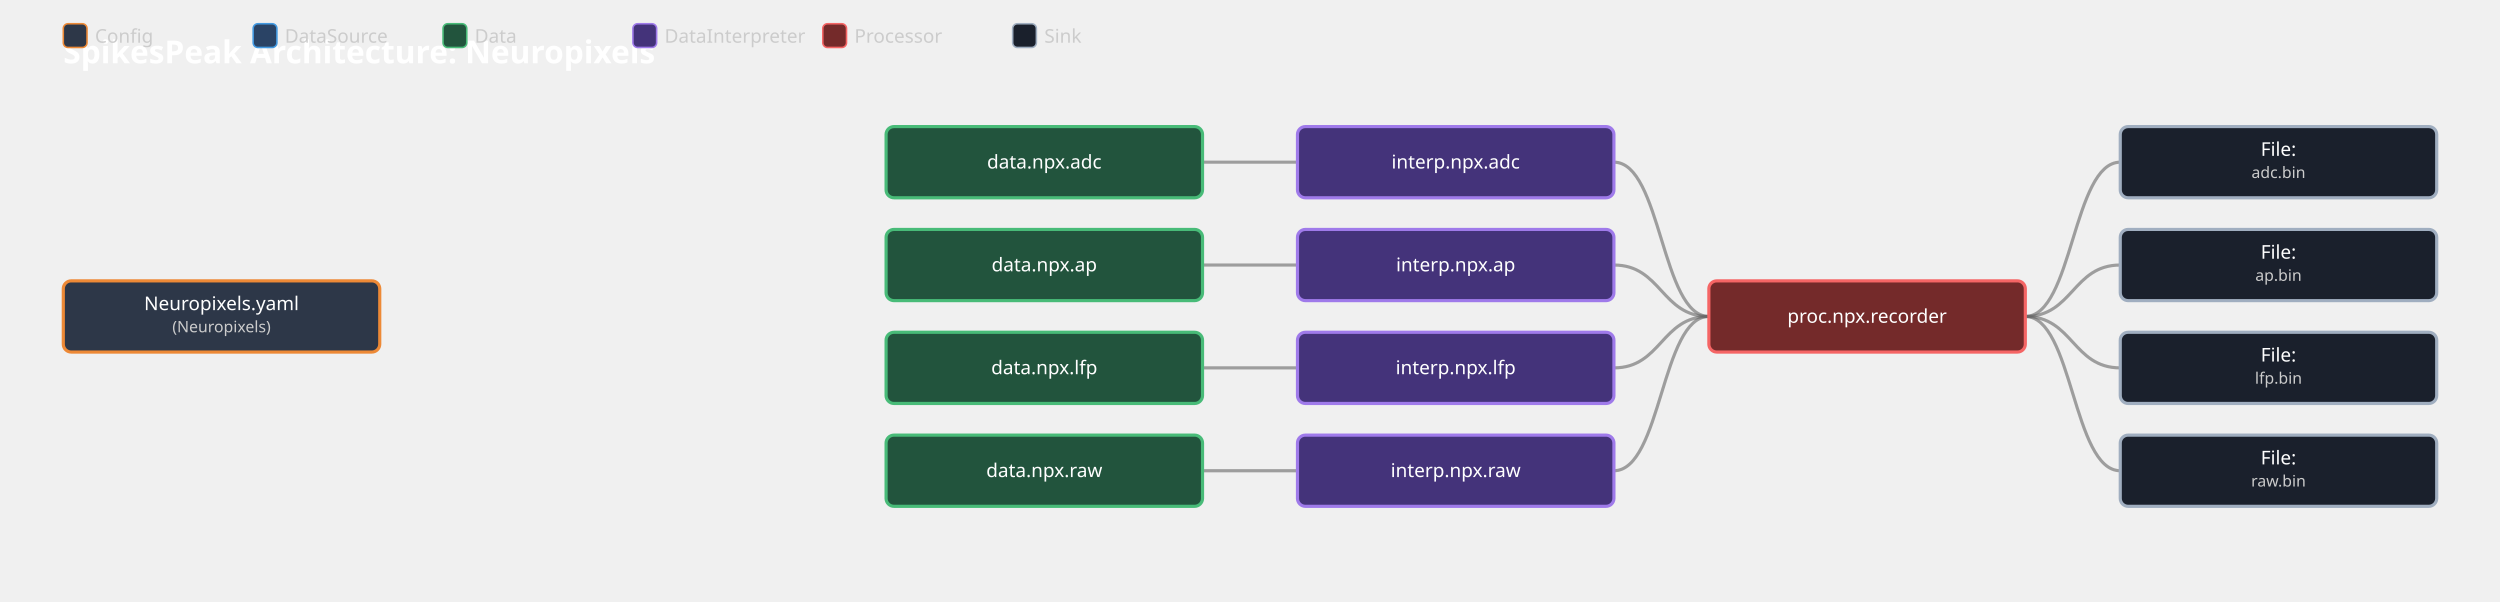
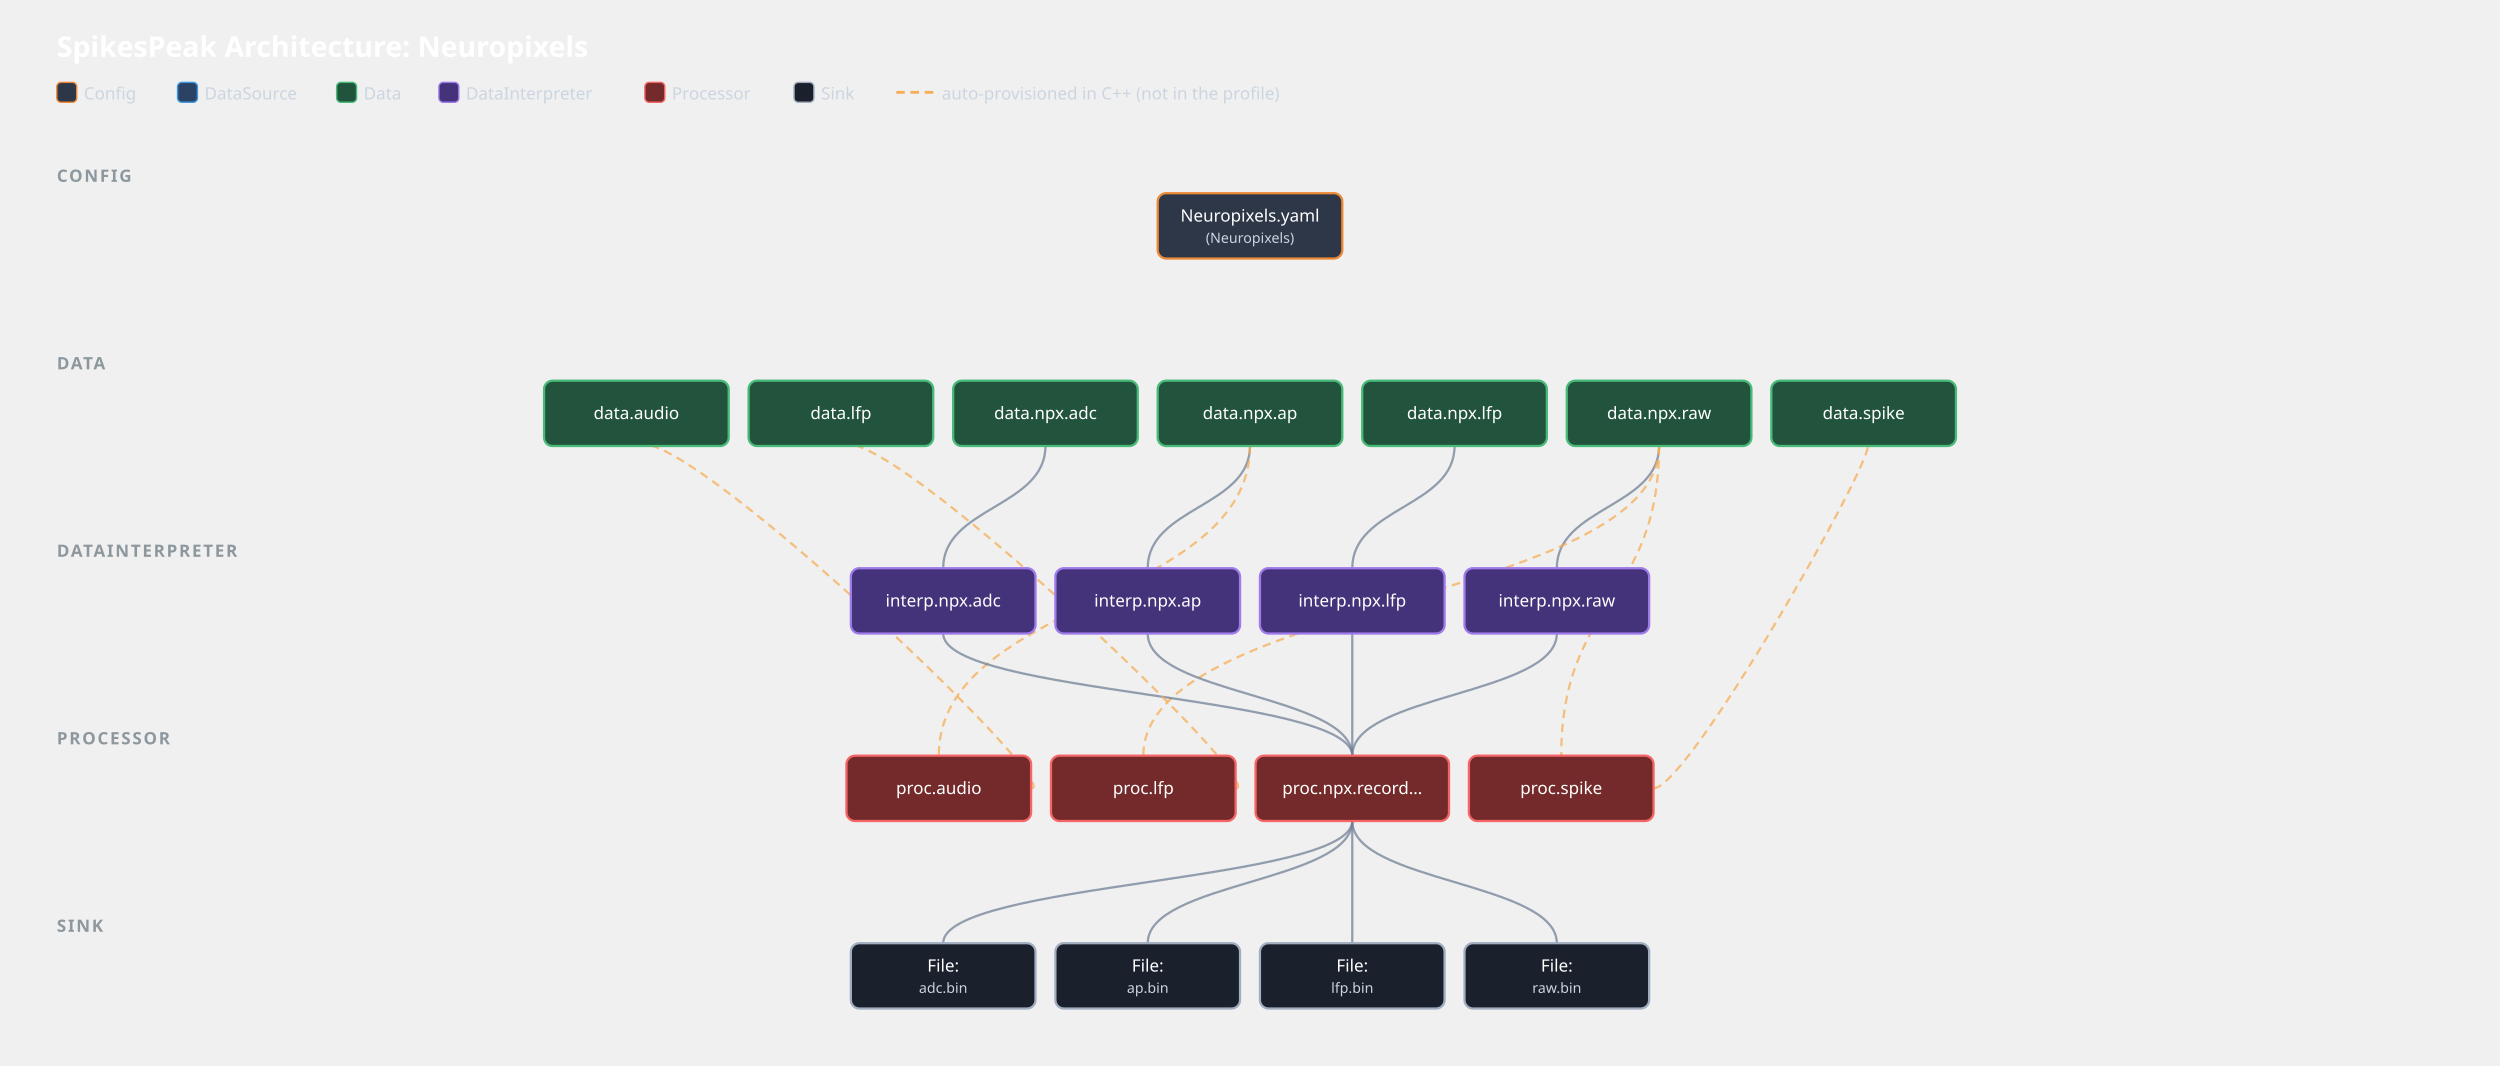
- <svg xmlns="http://www.w3.org/2000/svg" width="1580.0" height="380.0" style="background-color: #1a1a1a;">
+ <svg xmlns="http://www.w3.org/2000/svg" width="1760.0" height="750.0" viewBox="0 0 1760.0 750.0" preserveAspectRatio="xMidYMin meet" style="background-color: #1a1a1a; max-width: 100%; height: auto;">
  <text x="40" y="40" fill="#fff" font-family="sans-serif" font-size="20" font-weight="bold">SpikesPeak Architecture: Neuropixels</text>
  <g id="legend">
-     <rect x="40" y="15" width="15" height="15" rx="3" fill="#2d3748" stroke="#ed8936" stroke-width="1" />
-     <text x="60" y="27" fill="#ccc" font-family="sans-serif" font-size="12">Config</text>
-     <rect x="160" y="15" width="15" height="15" rx="3" fill="#2a4365" stroke="#4299e1" stroke-width="1" />
-     <text x="180" y="27" fill="#ccc" font-family="sans-serif" font-size="12">DataSource</text>
-     <rect x="280" y="15" width="15" height="15" rx="3" fill="#22543d" stroke="#48bb78" stroke-width="1" />
-     <text x="300" y="27" fill="#ccc" font-family="sans-serif" font-size="12">Data</text>
-     <rect x="400" y="15" width="15" height="15" rx="3" fill="#44337a" stroke="#9f7aea" stroke-width="1" />
-     <text x="420" y="27" fill="#ccc" font-family="sans-serif" font-size="12">DataInterpreter</text>
-     <rect x="520" y="15" width="15" height="15" rx="3" fill="#742a2a" stroke="#f56565" stroke-width="1" />
-     <text x="540" y="27" fill="#ccc" font-family="sans-serif" font-size="12">Processor</text>
-     <rect x="640" y="15" width="15" height="15" rx="3" fill="#1a202c" stroke="#a0aec0" stroke-width="1" />
-     <text x="660" y="27" fill="#ccc" font-family="sans-serif" font-size="12">Sink</text>
+     <rect x="40" y="58" width="14" height="14" rx="3" fill="#2d3748" stroke="#ed8936" stroke-width="1" />
+     <text x="59" y="70" fill="#cbd5e0" font-family="sans-serif" font-size="12">Config</text>
+     <rect x="125" y="58" width="14" height="14" rx="3" fill="#2a4365" stroke="#4299e1" stroke-width="1" />
+     <text x="144" y="70" fill="#cbd5e0" font-family="sans-serif" font-size="12">DataSource</text>
+     <rect x="237" y="58" width="14" height="14" rx="3" fill="#22543d" stroke="#48bb78" stroke-width="1" />
+     <text x="256" y="70" fill="#cbd5e0" font-family="sans-serif" font-size="12">Data</text>
+     <rect x="309" y="58" width="14" height="14" rx="3" fill="#44337a" stroke="#9f7aea" stroke-width="1" />
+     <text x="328" y="70" fill="#cbd5e0" font-family="sans-serif" font-size="12">DataInterpreter</text>
+     <rect x="454" y="58" width="14" height="14" rx="3" fill="#742a2a" stroke="#f56565" stroke-width="1" />
+     <text x="473" y="70" fill="#cbd5e0" font-family="sans-serif" font-size="12">Processor</text>
+     <rect x="559" y="58" width="14" height="14" rx="3" fill="#1a202c" stroke="#a0aec0" stroke-width="1" />
+     <text x="578" y="70" fill="#cbd5e0" font-family="sans-serif" font-size="12">Sink</text>
+     <path d="M 631 65 l 26 0" stroke="#f6ad55" stroke-width="2" stroke-dasharray="6 4" />
+     <text x="663" y="70" fill="#cbd5e0" font-family="sans-serif" font-size="12">auto-provisioned in C++ (not in the profile)</text>
  </g>
  <g id="edges">
-     <path d="M 760.0 102.5 C 790.0 102.5, 790.0 102.5, 820.0 102.5" fill="none" stroke="#666" stroke-width="2" opacity="0.6" />
-     <path d="M 760.0 167.5 C 790.0 167.5, 790.0 167.5, 820.0 167.5" fill="none" stroke="#666" stroke-width="2" opacity="0.6" />
-     <path d="M 760.0 232.5 C 790.0 232.5, 790.0 232.5, 820.0 232.5" fill="none" stroke="#666" stroke-width="2" opacity="0.6" />
-     <path d="M 760.0 297.5 C 790.0 297.5, 790.0 297.5, 820.0 297.5" fill="none" stroke="#666" stroke-width="2" opacity="0.6" />
-     <path d="M 1020.0 102.5 C 1050.0 102.5, 1050.0 200.0, 1080.0 200.0" fill="none" stroke="#666" stroke-width="2" opacity="0.6" />
-     <path d="M 1020.0 167.5 C 1050.0 167.5, 1050.0 200.0, 1080.0 200.0" fill="none" stroke="#666" stroke-width="2" opacity="0.6" />
-     <path d="M 1020.0 232.5 C 1050.0 232.5, 1050.0 200.0, 1080.0 200.0" fill="none" stroke="#666" stroke-width="2" opacity="0.6" />
-     <path d="M 1020.0 297.5 C 1050.0 297.5, 1050.0 200.0, 1080.0 200.0" fill="none" stroke="#666" stroke-width="2" opacity="0.6" />
-     <path d="M 1280.0 200.0 C 1310.0 200.0, 1310.0 102.5, 1340.0 102.5" fill="none" stroke="#666" stroke-width="2" opacity="0.6" />
-     <path d="M 1280.0 200.0 C 1310.0 200.0, 1310.0 167.5, 1340.0 167.5" fill="none" stroke="#666" stroke-width="2" opacity="0.6" />
-     <path d="M 1280.0 200.0 C 1310.0 200.0, 1310.0 232.5, 1340.0 232.5" fill="none" stroke="#666" stroke-width="2" opacity="0.6" />
-     <path d="M 1280.0 200.0 C 1310.0 200.0, 1310.0 297.5, 1340.0 297.5" fill="none" stroke="#666" stroke-width="2" opacity="0.6" />
+     <path d="M 736.0 314.0 C 736.0 357.0, 664.0 357.0, 664.0 400.0" fill="none" stroke="#718096" stroke-width="1.6" opacity="0.75" />
+     <path d="M 880.0 314.0 C 880.0 357.0, 808.0 357.0, 808.0 400.0" fill="none" stroke="#718096" stroke-width="1.6" opacity="0.75" />
+     <path d="M 880.0 314.0 C 880.0 423.0, 660.9 423.0, 660.9 532.0" fill="none" stroke="#f6ad55" stroke-width="1.6" opacity="0.75" stroke-dasharray="6 4" />
+     <path d="M 1024.0 314.0 C 1024.0 357.0, 952.0 357.0, 952.0 400.0" fill="none" stroke="#718096" stroke-width="1.6" opacity="0.75" />
+     <path d="M 1168.0 314.0 C 1168.0 357.0, 1096.0 357.0, 1096.0 400.0" fill="none" stroke="#718096" stroke-width="1.6" opacity="0.75" />
+     <path d="M 1168.0 314.0 C 1168.0 423.0, 804.9 423.0, 804.9 532.0" fill="none" stroke="#f6ad55" stroke-width="1.6" opacity="0.75" stroke-dasharray="6 4" />
+     <path d="M 1168.0 314.0 C 1168.0 423.0, 1099.1 423.0, 1099.1 532.0" fill="none" stroke="#f6ad55" stroke-width="1.6" opacity="0.75" stroke-dasharray="6 4" />
+     <path d="M 664.0 446.0 C 664.0 489.0, 952.0 489.0, 952.0 532.0" fill="none" stroke="#718096" stroke-width="1.6" opacity="0.75" />
+     <path d="M 808.0 446.0 C 808.0 489.0, 952.0 489.0, 952.0 532.0" fill="none" stroke="#718096" stroke-width="1.6" opacity="0.75" />
+     <path d="M 952.0 446.0 C 952.0 489.0, 952.0 489.0, 952.0 532.0" fill="none" stroke="#718096" stroke-width="1.6" opacity="0.75" />
+     <path d="M 1096.0 446.0 C 1096.0 489.0, 952.0 489.0, 952.0 532.0" fill="none" stroke="#718096" stroke-width="1.6" opacity="0.75" />
+     <path d="M 725.9 555.0 C 751.9 555.0, 474.0 291.0, 448.0 314.0" fill="none" stroke="#f6ad55" stroke-width="1.6" opacity="0.75" stroke-dasharray="6 4" />
+     <path d="M 869.9 555.0 C 895.9 555.0, 618.0 291.0, 592.0 314.0" fill="none" stroke="#f6ad55" stroke-width="1.6" opacity="0.75" stroke-dasharray="6 4" />
+     <path d="M 952.0 578.0 C 952.0 621.0, 664.0 621.0, 664.0 664.0" fill="none" stroke="#718096" stroke-width="1.6" opacity="0.75" />
+     <path d="M 952.0 578.0 C 952.0 621.0, 808.0 621.0, 808.0 664.0" fill="none" stroke="#718096" stroke-width="1.6" opacity="0.75" />
+     <path d="M 952.0 578.0 C 952.0 621.0, 952.0 621.0, 952.0 664.0" fill="none" stroke="#718096" stroke-width="1.6" opacity="0.75" />
+     <path d="M 952.0 578.0 C 952.0 621.0, 1096.0 621.0, 1096.0 664.0" fill="none" stroke="#718096" stroke-width="1.6" opacity="0.75" />
+     <path d="M 1164.1 555.0 C 1190.1 555.0, 1338.0 291.0, 1312.0 314.0" fill="none" stroke="#f6ad55" stroke-width="1.6" opacity="0.75" stroke-dasharray="6 4" />
  </g>
  <g id="nodes">
-     <rect x="40.0" y="177.5" width="200" height="45" rx="5" fill="#2d3748" stroke="#ed8936" stroke-width="2" />
-     <text x="140.0" y="196.0" fill="#fff" font-family="sans-serif" font-size="12" text-anchor="middle">Neuropixels.yaml</text>
-     <text x="140.0" y="210.0" fill="#ccc" font-family="sans-serif" font-size="10" text-anchor="middle">(Neuropixels)</text>
-     <rect x="560.0" y="80.0" width="200" height="45" rx="5" fill="#22543d" stroke="#48bb78" stroke-width="2" />
-     <text x="660.0" y="106.5" fill="#fff" font-family="sans-serif" font-size="12" text-anchor="middle">data.npx.adc</text>
-     <rect x="560.0" y="145.0" width="200" height="45" rx="5" fill="#22543d" stroke="#48bb78" stroke-width="2" />
-     <text x="660.0" y="171.5" fill="#fff" font-family="sans-serif" font-size="12" text-anchor="middle">data.npx.ap</text>
-     <rect x="560.0" y="210.0" width="200" height="45" rx="5" fill="#22543d" stroke="#48bb78" stroke-width="2" />
-     <text x="660.0" y="236.5" fill="#fff" font-family="sans-serif" font-size="12" text-anchor="middle">data.npx.lfp</text>
-     <rect x="560.0" y="275.0" width="200" height="45" rx="5" fill="#22543d" stroke="#48bb78" stroke-width="2" />
-     <text x="660.0" y="301.5" fill="#fff" font-family="sans-serif" font-size="12" text-anchor="middle">data.npx.raw</text>
-     <rect x="820.0" y="80.0" width="200" height="45" rx="5" fill="#44337a" stroke="#9f7aea" stroke-width="2" />
-     <text x="920.0" y="106.5" fill="#fff" font-family="sans-serif" font-size="12" text-anchor="middle">interp.npx.adc</text>
-     <rect x="820.0" y="145.0" width="200" height="45" rx="5" fill="#44337a" stroke="#9f7aea" stroke-width="2" />
-     <text x="920.0" y="171.5" fill="#fff" font-family="sans-serif" font-size="12" text-anchor="middle">interp.npx.ap</text>
-     <rect x="820.0" y="210.0" width="200" height="45" rx="5" fill="#44337a" stroke="#9f7aea" stroke-width="2" />
-     <text x="920.0" y="236.5" fill="#fff" font-family="sans-serif" font-size="12" text-anchor="middle">interp.npx.lfp</text>
-     <rect x="820.0" y="275.0" width="200" height="45" rx="5" fill="#44337a" stroke="#9f7aea" stroke-width="2" />
-     <text x="920.0" y="301.5" fill="#fff" font-family="sans-serif" font-size="12" text-anchor="middle">interp.npx.raw</text>
-     <rect x="1080.0" y="177.5" width="200" height="45" rx="5" fill="#742a2a" stroke="#f56565" stroke-width="2" />
-     <text x="1180.0" y="204.0" fill="#fff" font-family="sans-serif" font-size="12" text-anchor="middle">proc.npx.recorder</text>
-     <rect x="1340.0" y="80.0" width="200" height="45" rx="5" fill="#1a202c" stroke="#a0aec0" stroke-width="2" />
-     <text x="1440.0" y="98.5" fill="#fff" font-family="sans-serif" font-size="12" text-anchor="middle">File:</text>
-     <text x="1440.0" y="112.5" fill="#ccc" font-family="sans-serif" font-size="10" text-anchor="middle">adc.bin</text>
-     <rect x="1340.0" y="145.0" width="200" height="45" rx="5" fill="#1a202c" stroke="#a0aec0" stroke-width="2" />
-     <text x="1440.0" y="163.5" fill="#fff" font-family="sans-serif" font-size="12" text-anchor="middle">File:</text>
-     <text x="1440.0" y="177.5" fill="#ccc" font-family="sans-serif" font-size="10" text-anchor="middle">ap.bin</text>
-     <rect x="1340.0" y="210.0" width="200" height="45" rx="5" fill="#1a202c" stroke="#a0aec0" stroke-width="2" />
-     <text x="1440.0" y="228.5" fill="#fff" font-family="sans-serif" font-size="12" text-anchor="middle">File:</text>
-     <text x="1440.0" y="242.5" fill="#ccc" font-family="sans-serif" font-size="10" text-anchor="middle">lfp.bin</text>
-     <rect x="1340.0" y="275.0" width="200" height="45" rx="5" fill="#1a202c" stroke="#a0aec0" stroke-width="2" />
-     <text x="1440.0" y="293.5" fill="#fff" font-family="sans-serif" font-size="12" text-anchor="middle">File:</text>
-     <text x="1440.0" y="307.5" fill="#ccc" font-family="sans-serif" font-size="10" text-anchor="middle">raw.bin</text>
+     <text x="40" y="128.0" fill="#8d979e" font-family="sans-serif" font-size="12" font-weight="bold" letter-spacing="1.2">CONFIG</text>
+     <text x="40" y="260.0" fill="#8d979e" font-family="sans-serif" font-size="12" font-weight="bold" letter-spacing="1.2">DATA</text>
+     <text x="40" y="392.0" fill="#8d979e" font-family="sans-serif" font-size="12" font-weight="bold" letter-spacing="1.2">DATAINTERPRETER</text>
+     <text x="40" y="524.0" fill="#8d979e" font-family="sans-serif" font-size="12" font-weight="bold" letter-spacing="1.2">PROCESSOR</text>
+     <text x="40" y="656.0" fill="#8d979e" font-family="sans-serif" font-size="12" font-weight="bold" letter-spacing="1.2">SINK</text>
+     <rect x="815.0" y="136.0" width="130.0" height="46" rx="6" fill="#2d3748" stroke="#ed8936" stroke-width="1.6" />
+     <text x="880.0" y="156.0" fill="#fff" font-family="sans-serif" font-size="12" text-anchor="middle">Neuropixels.yaml</text>
+     <text x="880.0" y="171.0" fill="#cbd5e0" font-family="sans-serif" font-size="10" text-anchor="middle">(Neuropixels)</text>
+     <rect x="383.0" y="268.0" width="130.0" height="46" rx="6" fill="#22543d" stroke="#48bb78" stroke-width="1.6" />
+     <text x="448.0" y="295.0" fill="#fff" font-family="sans-serif" font-size="12" text-anchor="middle">data.audio</text>
+     <rect x="527.0" y="268.0" width="130.0" height="46" rx="6" fill="#22543d" stroke="#48bb78" stroke-width="1.6" />
+     <text x="592.0" y="295.0" fill="#fff" font-family="sans-serif" font-size="12" text-anchor="middle">data.lfp</text>
+     <rect x="671.0" y="268.0" width="130.0" height="46" rx="6" fill="#22543d" stroke="#48bb78" stroke-width="1.6" />
+     <text x="736.0" y="295.0" fill="#fff" font-family="sans-serif" font-size="12" text-anchor="middle">data.npx.adc</text>
+     <rect x="815.0" y="268.0" width="130.0" height="46" rx="6" fill="#22543d" stroke="#48bb78" stroke-width="1.6" />
+     <text x="880.0" y="295.0" fill="#fff" font-family="sans-serif" font-size="12" text-anchor="middle">data.npx.ap</text>
+     <rect x="959.0" y="268.0" width="130.0" height="46" rx="6" fill="#22543d" stroke="#48bb78" stroke-width="1.6" />
+     <text x="1024.0" y="295.0" fill="#fff" font-family="sans-serif" font-size="12" text-anchor="middle">data.npx.lfp</text>
+     <rect x="1103.0" y="268.0" width="130.0" height="46" rx="6" fill="#22543d" stroke="#48bb78" stroke-width="1.6" />
+     <text x="1168.0" y="295.0" fill="#fff" font-family="sans-serif" font-size="12" text-anchor="middle">data.npx.raw</text>
+     <rect x="1247.0" y="268.0" width="130.0" height="46" rx="6" fill="#22543d" stroke="#48bb78" stroke-width="1.6" />
+     <text x="1312.0" y="295.0" fill="#fff" font-family="sans-serif" font-size="12" text-anchor="middle">data.spike</text>
+     <rect x="599.0" y="400.0" width="130.0" height="46" rx="6" fill="#44337a" stroke="#9f7aea" stroke-width="1.6" />
+     <text x="664.0" y="427.0" fill="#fff" font-family="sans-serif" font-size="12" text-anchor="middle">interp.npx.adc</text>
+     <rect x="743.0" y="400.0" width="130.0" height="46" rx="6" fill="#44337a" stroke="#9f7aea" stroke-width="1.6" />
+     <text x="808.0" y="427.0" fill="#fff" font-family="sans-serif" font-size="12" text-anchor="middle">interp.npx.ap</text>
+     <rect x="887.0" y="400.0" width="130.0" height="46" rx="6" fill="#44337a" stroke="#9f7aea" stroke-width="1.6" />
+     <text x="952.0" y="427.0" fill="#fff" font-family="sans-serif" font-size="12" text-anchor="middle">interp.npx.lfp</text>
+     <rect x="1031.0" y="400.0" width="130.0" height="46" rx="6" fill="#44337a" stroke="#9f7aea" stroke-width="1.6" />
+     <text x="1096.0" y="427.0" fill="#fff" font-family="sans-serif" font-size="12" text-anchor="middle">interp.npx.raw</text>
+     <rect x="595.9" y="532.0" width="130.0" height="46" rx="6" fill="#742a2a" stroke="#f56565" stroke-width="1.6" />
+     <text x="660.9" y="559.0" fill="#fff" font-family="sans-serif" font-size="12" text-anchor="middle">proc.audio</text>
+     <rect x="739.9" y="532.0" width="130.0" height="46" rx="6" fill="#742a2a" stroke="#f56565" stroke-width="1.6" />
+     <text x="804.9" y="559.0" fill="#fff" font-family="sans-serif" font-size="12" text-anchor="middle">proc.lfp</text>
+     <rect x="883.9" y="532.0" width="136.2" height="46" rx="6" fill="#742a2a" stroke="#f56565" stroke-width="1.6" />
+     <text x="952.0" y="559.0" fill="#fff" font-family="sans-serif" font-size="12" text-anchor="middle">proc.npx.record…</text>
+     <rect x="1034.1" y="532.0" width="130.0" height="46" rx="6" fill="#742a2a" stroke="#f56565" stroke-width="1.6" />
+     <text x="1099.1" y="559.0" fill="#fff" font-family="sans-serif" font-size="12" text-anchor="middle">proc.spike</text>
+     <rect x="599.0" y="664.0" width="130.0" height="46" rx="6" fill="#1a202c" stroke="#a0aec0" stroke-width="1.6" />
+     <text x="664.0" y="684.0" fill="#fff" font-family="sans-serif" font-size="12" text-anchor="middle">File:</text>
+     <text x="664.0" y="699.0" fill="#cbd5e0" font-family="sans-serif" font-size="10" text-anchor="middle">adc.bin</text>
+     <rect x="743.0" y="664.0" width="130.0" height="46" rx="6" fill="#1a202c" stroke="#a0aec0" stroke-width="1.6" />
+     <text x="808.0" y="684.0" fill="#fff" font-family="sans-serif" font-size="12" text-anchor="middle">File:</text>
+     <text x="808.0" y="699.0" fill="#cbd5e0" font-family="sans-serif" font-size="10" text-anchor="middle">ap.bin</text>
+     <rect x="887.0" y="664.0" width="130.0" height="46" rx="6" fill="#1a202c" stroke="#a0aec0" stroke-width="1.6" />
+     <text x="952.0" y="684.0" fill="#fff" font-family="sans-serif" font-size="12" text-anchor="middle">File:</text>
+     <text x="952.0" y="699.0" fill="#cbd5e0" font-family="sans-serif" font-size="10" text-anchor="middle">lfp.bin</text>
+     <rect x="1031.0" y="664.0" width="130.0" height="46" rx="6" fill="#1a202c" stroke="#a0aec0" stroke-width="1.6" />
+     <text x="1096.0" y="684.0" fill="#fff" font-family="sans-serif" font-size="12" text-anchor="middle">File:</text>
+     <text x="1096.0" y="699.0" fill="#cbd5e0" font-family="sans-serif" font-size="10" text-anchor="middle">raw.bin</text>
  </g>
</svg>
